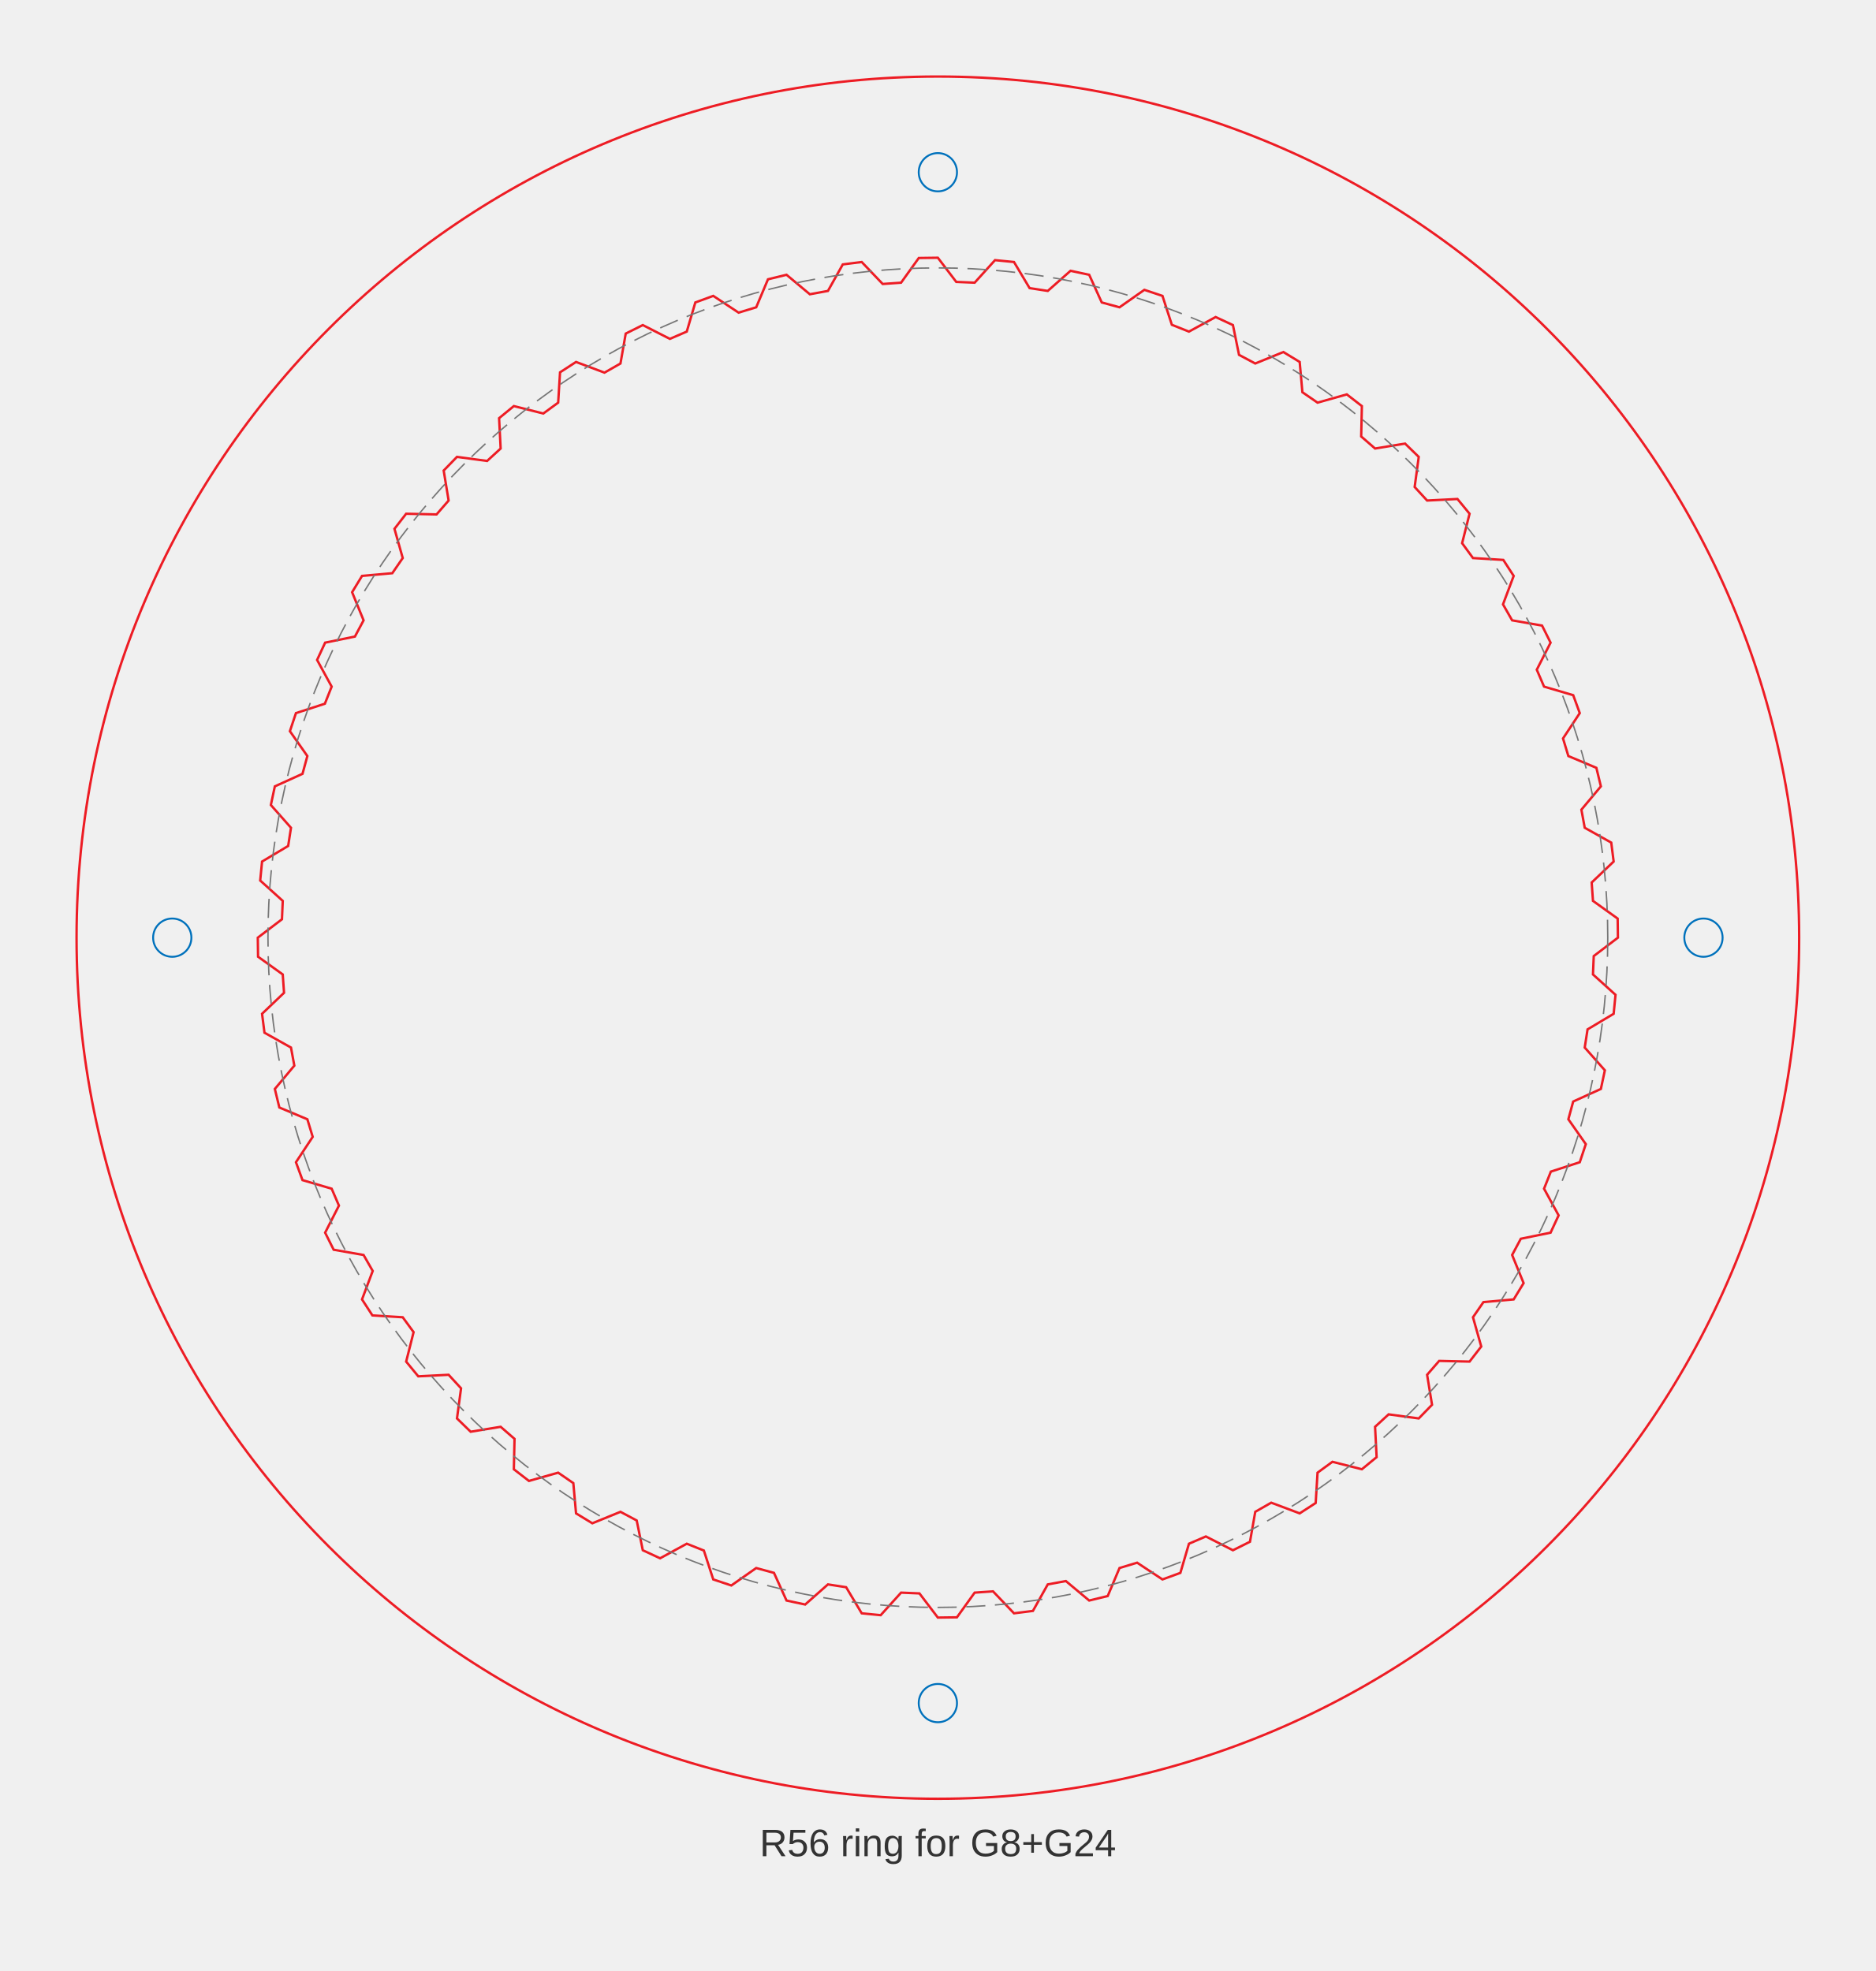
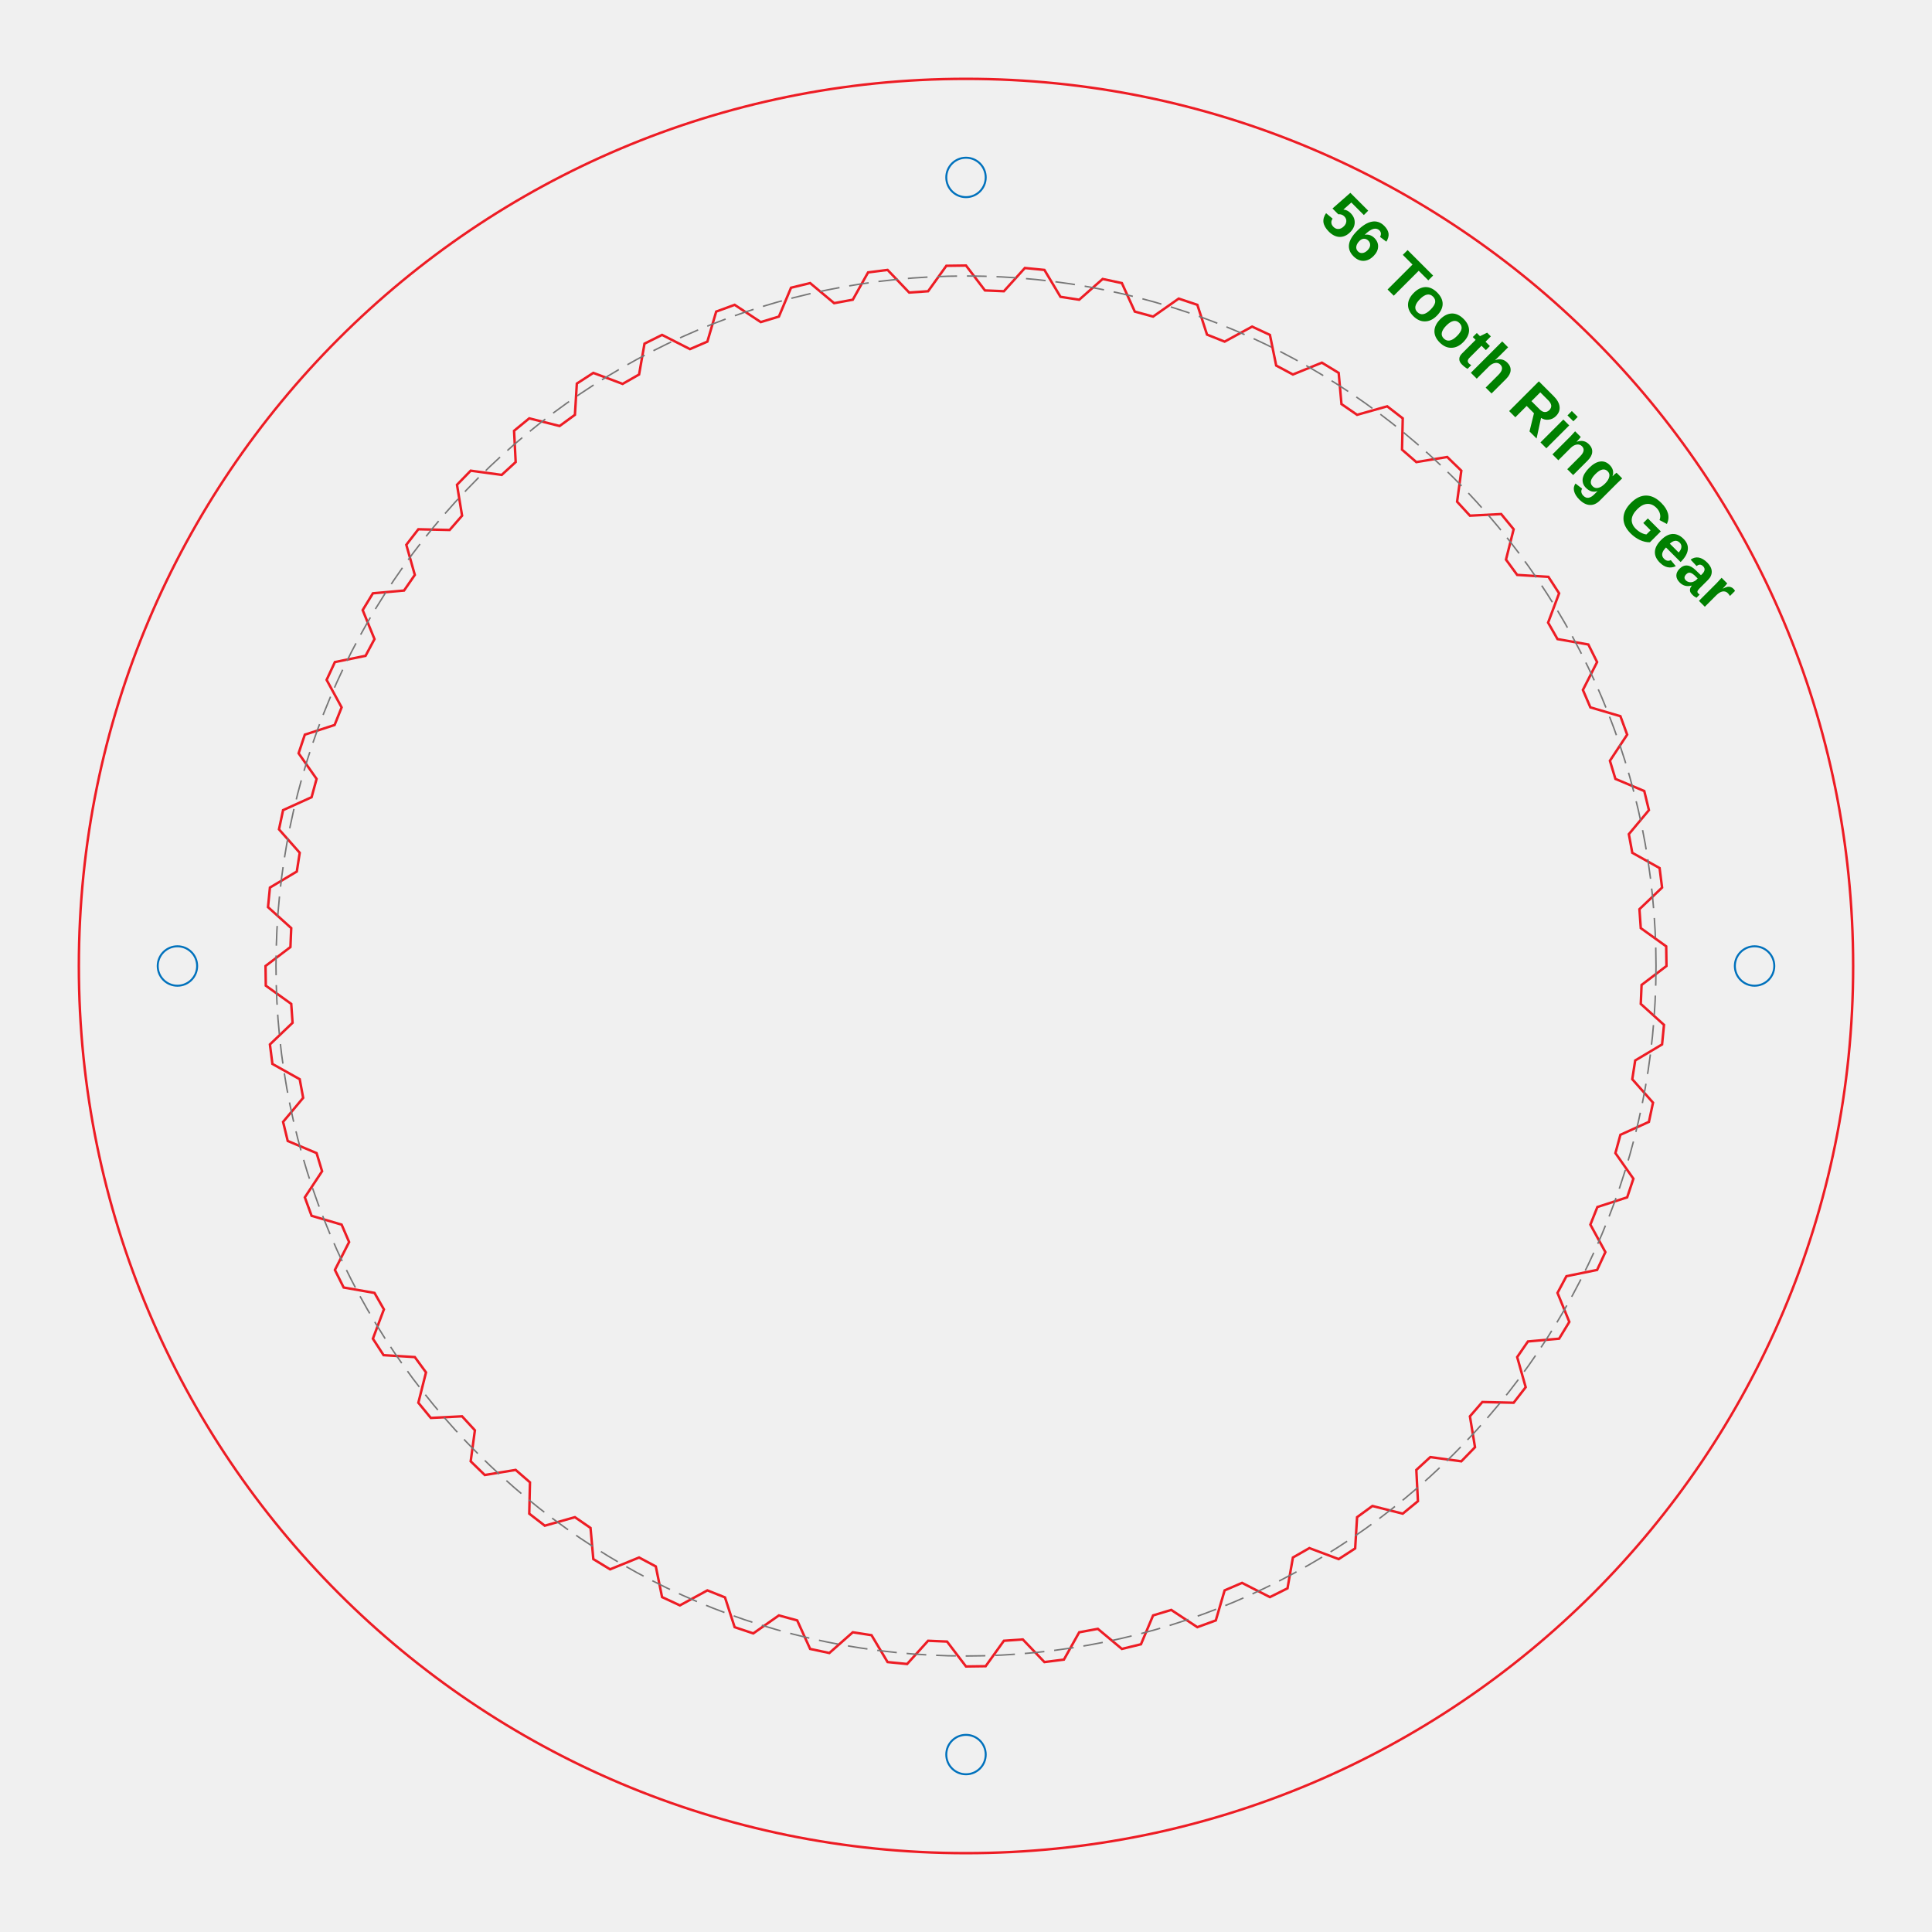
- <svg xmlns="http://www.w3.org/2000/svg" version="1.1" width="196mm" height="206mm" viewBox="0 0 196 206" data-profile-key="motionsmith-ms4n" data-grid-pitch-mm="20" data-hole-diameter-mm="4">
+ <svg xmlns="http://www.w3.org/2000/svg" version="1.1" width="196mm" height="196mm" viewBox="0 0 196 196" data-profile-key="motionsmith-ms4n" data-grid-pitch-mm="20" data-hole-diameter-mm="4">
  <defs>
    <style>
      .cut { fill: none; stroke: #ed1c24; stroke-width: 0.25; stroke-miterlimit: 10; }
      .drill { fill: none; stroke: #0071bc; stroke-width: 0.2; stroke-miterlimit: 10; }
      .score { fill: none; stroke: #777777; stroke-width: 0.15; stroke-dasharray: 2 1; }
      .label { fill: #333333; font-family: Arial, Helvetica, sans-serif; font-size: 4px; }
+       .engrave { fill: #008000; font-family: Arial, Helvetica, sans-serif; font-size: 3.2px; font-weight: bold; }
      .tiny { fill: #333333; font-family: Arial, Helvetica, sans-serif; font-size: 3px; }
      .small { fill: #333333; font-family: Arial, Helvetica, sans-serif; font-size: 3.6px; }
      .step-title { fill: #111827; font-family: Arial, Helvetica, sans-serif; font-size: 5px; font-weight: bold; }
      .part-card-label { fill: #111827; font-family: Arial, Helvetica, sans-serif; font-size: 3.5px; font-weight: bold; }
      .coord-label { fill: #111827; font-family: Arial, Helvetica, sans-serif; font-size: 6px; font-weight: bold; }
      .paper { fill: #ffffff; stroke: none; }
    </style>
  </defs>
  <circle cx="98" cy="98" r="90" class="cut ring-outer-outline" data-ring-key="ring-g8-g24" data-outer-radius-mm="90" data-internal-teeth="56" />
  <path d="M 169.062 98 L 166.536 99.923 L 166.455 101.844 L 168.811 103.973 L 168.616 105.956 L 165.889 107.584 L 165.594 109.485 L 167.697 111.864 L 167.281 113.813 L 164.389 115.125 L 163.883 116.981 L 165.707 119.58 L 165.075 121.47 L 162.054 122.451 L 161.343 124.238 L 162.865 127.025 L 162.025 128.833 L 158.914 129.469 L 158.008 131.165 L 159.207 134.105 L 158.17 135.808 L 155.008 136.091 L 153.917 137.675 L 154.78 140.731 L 153.559 142.307 L 150.384 142.235 L 149.123 143.686 L 149.638 146.82 L 148.249 148.249 L 145.102 147.822 L 143.686 149.123 L 143.848 152.294 L 142.307 153.559 L 139.228 152.782 L 137.675 153.917 L 137.48 157.086 L 135.808 158.17 L 132.835 157.054 L 131.165 158.008 L 130.616 161.135 L 128.833 162.025 L 126.004 160.583 L 124.238 161.343 L 123.342 164.39 L 121.47 165.075 L 118.821 163.325 L 116.981 163.883 L 115.75 166.81 L 113.813 167.281 L 111.376 165.245 L 109.485 165.594 L 107.934 168.365 L 105.956 168.616 L 103.763 166.32 L 101.844 166.455 L 99.993 169.035 L 98 169.062 L 96.077 166.536 L 94.156 166.455 L 92.027 168.811 L 90.044 168.616 L 88.416 165.889 L 86.515 165.594 L 84.136 167.697 L 82.187 167.281 L 80.875 164.389 L 79.019 163.883 L 76.42 165.707 L 74.53 165.075 L 73.549 162.054 L 71.762 161.343 L 68.975 162.865 L 67.167 162.025 L 66.531 158.914 L 64.835 158.008 L 61.895 159.207 L 60.192 158.17 L 59.909 155.008 L 58.325 153.917 L 55.269 154.78 L 53.693 153.559 L 53.765 150.384 L 52.314 149.123 L 49.18 149.638 L 47.751 148.249 L 48.178 145.102 L 46.877 143.686 L 43.706 143.848 L 42.441 142.307 L 43.218 139.228 L 42.083 137.675 L 38.914 137.48 L 37.83 135.808 L 38.946 132.835 L 37.992 131.165 L 34.865 130.616 L 33.975 128.833 L 35.417 126.004 L 34.657 124.238 L 31.61 123.342 L 30.925 121.47 L 32.675 118.821 L 32.117 116.981 L 29.19 115.75 L 28.719 113.813 L 30.755 111.376 L 30.406 109.485 L 27.635 107.934 L 27.384 105.956 L 29.68 103.763 L 29.545 101.844 L 26.965 99.993 L 26.938 98 L 29.464 96.077 L 29.545 94.156 L 27.189 92.027 L 27.384 90.044 L 30.111 88.416 L 30.406 86.515 L 28.303 84.136 L 28.719 82.187 L 31.611 80.875 L 32.117 79.019 L 30.293 76.42 L 30.925 74.53 L 33.946 73.549 L 34.657 71.762 L 33.135 68.975 L 33.975 67.167 L 37.086 66.531 L 37.992 64.835 L 36.793 61.895 L 37.83 60.192 L 40.992 59.909 L 42.083 58.325 L 41.22 55.269 L 42.441 53.693 L 45.616 53.765 L 46.877 52.314 L 46.362 49.18 L 47.751 47.751 L 50.898 48.178 L 52.314 46.877 L 52.152 43.706 L 53.693 42.441 L 56.772 43.218 L 58.325 42.083 L 58.52 38.914 L 60.192 37.83 L 63.165 38.946 L 64.835 37.992 L 65.384 34.865 L 67.167 33.975 L 69.996 35.417 L 71.762 34.657 L 72.658 31.61 L 74.53 30.925 L 77.179 32.675 L 79.019 32.117 L 80.25 29.19 L 82.187 28.719 L 84.624 30.755 L 86.515 30.406 L 88.066 27.635 L 90.044 27.384 L 92.237 29.68 L 94.156 29.545 L 96.007 26.965 L 98 26.938 L 99.923 29.464 L 101.844 29.545 L 103.973 27.189 L 105.956 27.384 L 107.584 30.111 L 109.485 30.406 L 111.864 28.303 L 113.813 28.719 L 115.125 31.611 L 116.981 32.117 L 119.58 30.293 L 121.47 30.925 L 122.451 33.946 L 124.238 34.657 L 127.025 33.135 L 128.833 33.975 L 129.469 37.086 L 131.165 37.992 L 134.105 36.793 L 135.808 37.83 L 136.091 40.992 L 137.675 42.083 L 140.731 41.22 L 142.307 42.441 L 142.235 45.616 L 143.686 46.877 L 146.82 46.362 L 148.249 47.751 L 147.822 50.898 L 149.123 52.314 L 152.294 52.152 L 153.559 53.693 L 152.782 56.772 L 153.917 58.325 L 157.086 58.52 L 158.17 60.192 L 157.054 63.165 L 158.008 64.835 L 161.135 65.384 L 162.025 67.167 L 160.583 69.996 L 161.343 71.762 L 164.39 72.658 L 165.075 74.53 L 163.325 77.179 L 163.883 79.019 L 166.81 80.25 L 167.281 82.187 L 165.245 84.624 L 165.594 86.515 L 168.365 88.066 L 168.616 90.044 L 166.32 92.237 L 166.455 94.156 L 169.035 96.007 Z" class="cut ring-inner-gear-outline" data-ring-key="ring-g8-g24" data-internal-teeth="56" data-pitch-radius-mm="70" data-tip-radius-mm="68.562" data-root-radius-mm="71.062" />
  <circle cx="98" cy="98" r="70" class="score ring-pitch-circle" />
  <circle cx="98" cy="18" r="2" class="drill ring-mount-hole bracket-hole" data-hole-role="ring-mount" data-hole-diameter-mm="4" data-hole-index="0" data-hole-x-offset-mm="0" data-hole-y-offset-mm="-80" data-mount-radius-mm="80" />
  <circle cx="18" cy="98" r="2" class="drill ring-mount-hole bracket-hole" data-hole-role="ring-mount" data-hole-diameter-mm="4" data-hole-index="1" data-hole-x-offset-mm="-80" data-hole-y-offset-mm="0" data-mount-radius-mm="80" />
  <circle cx="178" cy="98" r="2" class="drill ring-mount-hole bracket-hole" data-hole-role="ring-mount" data-hole-diameter-mm="4" data-hole-index="2" data-hole-x-offset-mm="80" data-hole-y-offset-mm="0" data-mount-radius-mm="80" />
  <circle cx="98" cy="178" r="2" class="drill ring-mount-hole bracket-hole" data-hole-role="ring-mount" data-hole-diameter-mm="4" data-hole-index="3" data-hole-x-offset-mm="0" data-hole-y-offset-mm="80" data-mount-radius-mm="80" />
-   <text x="98" y="194" class="label" text-anchor="middle">R56 ring for G8+G24</text>
+   <text x="154.944" y="41.056" class="engrave" text-anchor="middle" dominant-baseline="middle" data-engrave-role="part-label" data-engrave-label="56 Tooth Ring Gear" style="font-size:6.2px" transform="rotate(45 154.944 41.056)">56 Tooth Ring Gear</text>
</svg>
